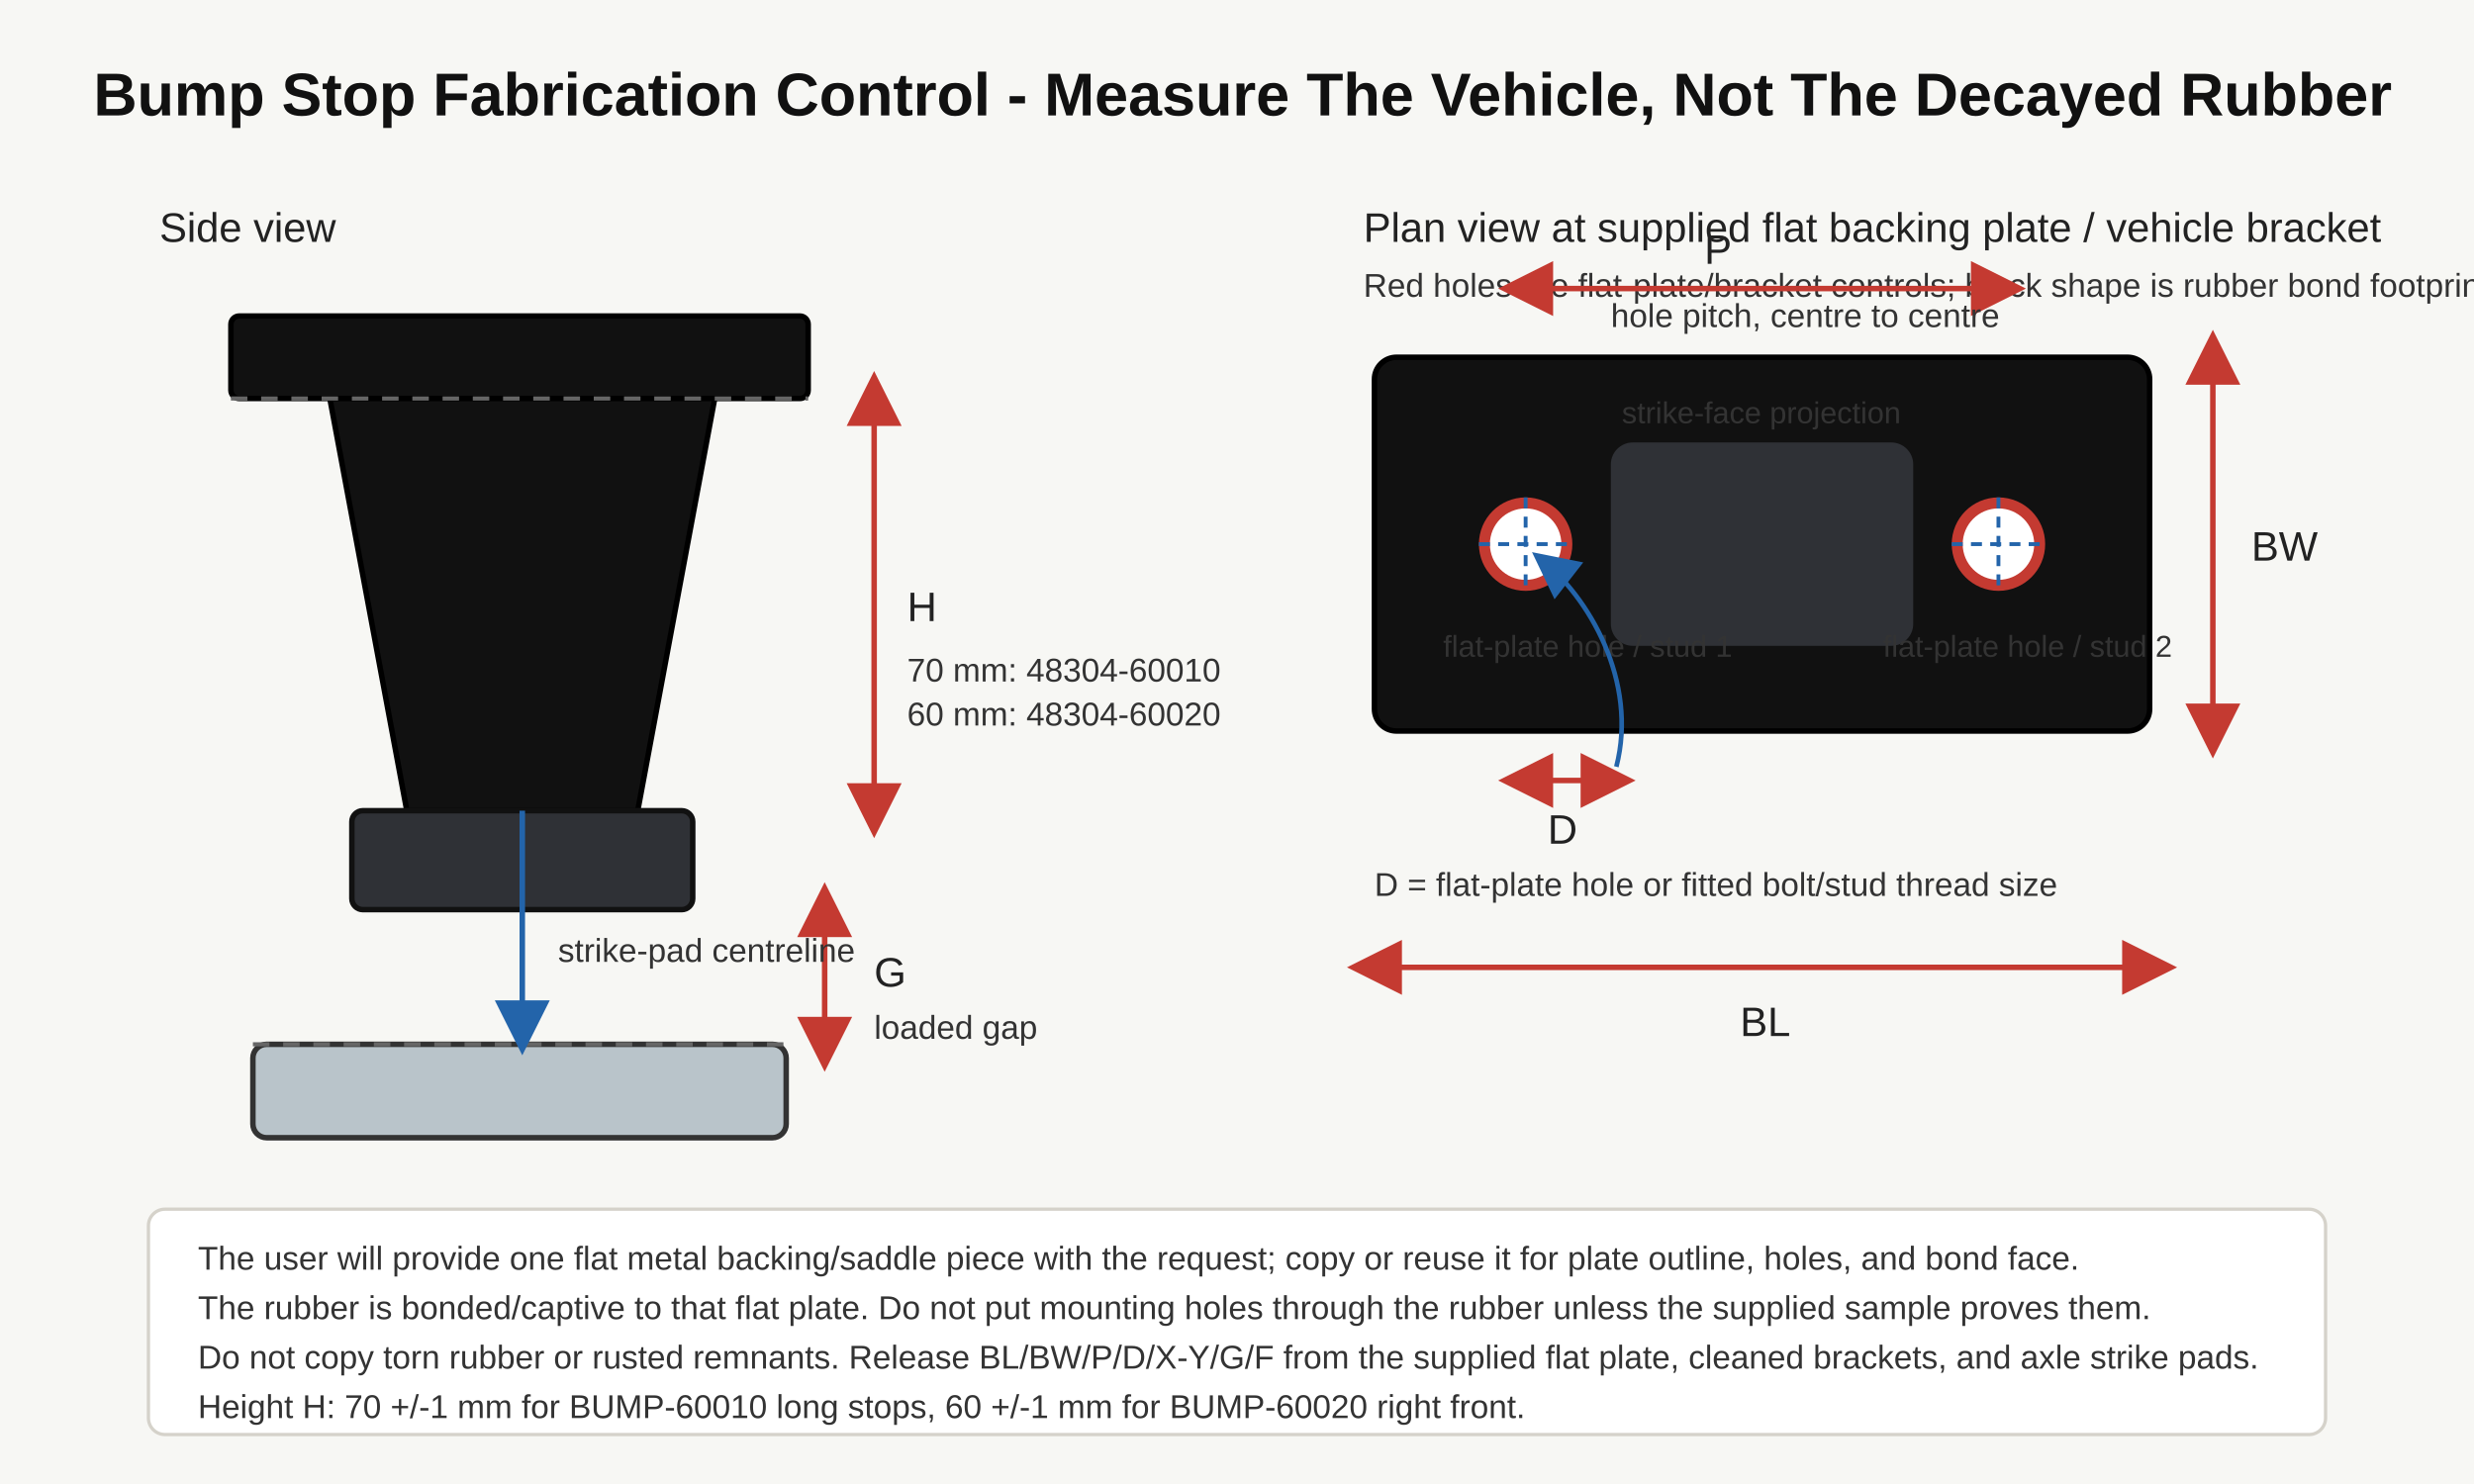
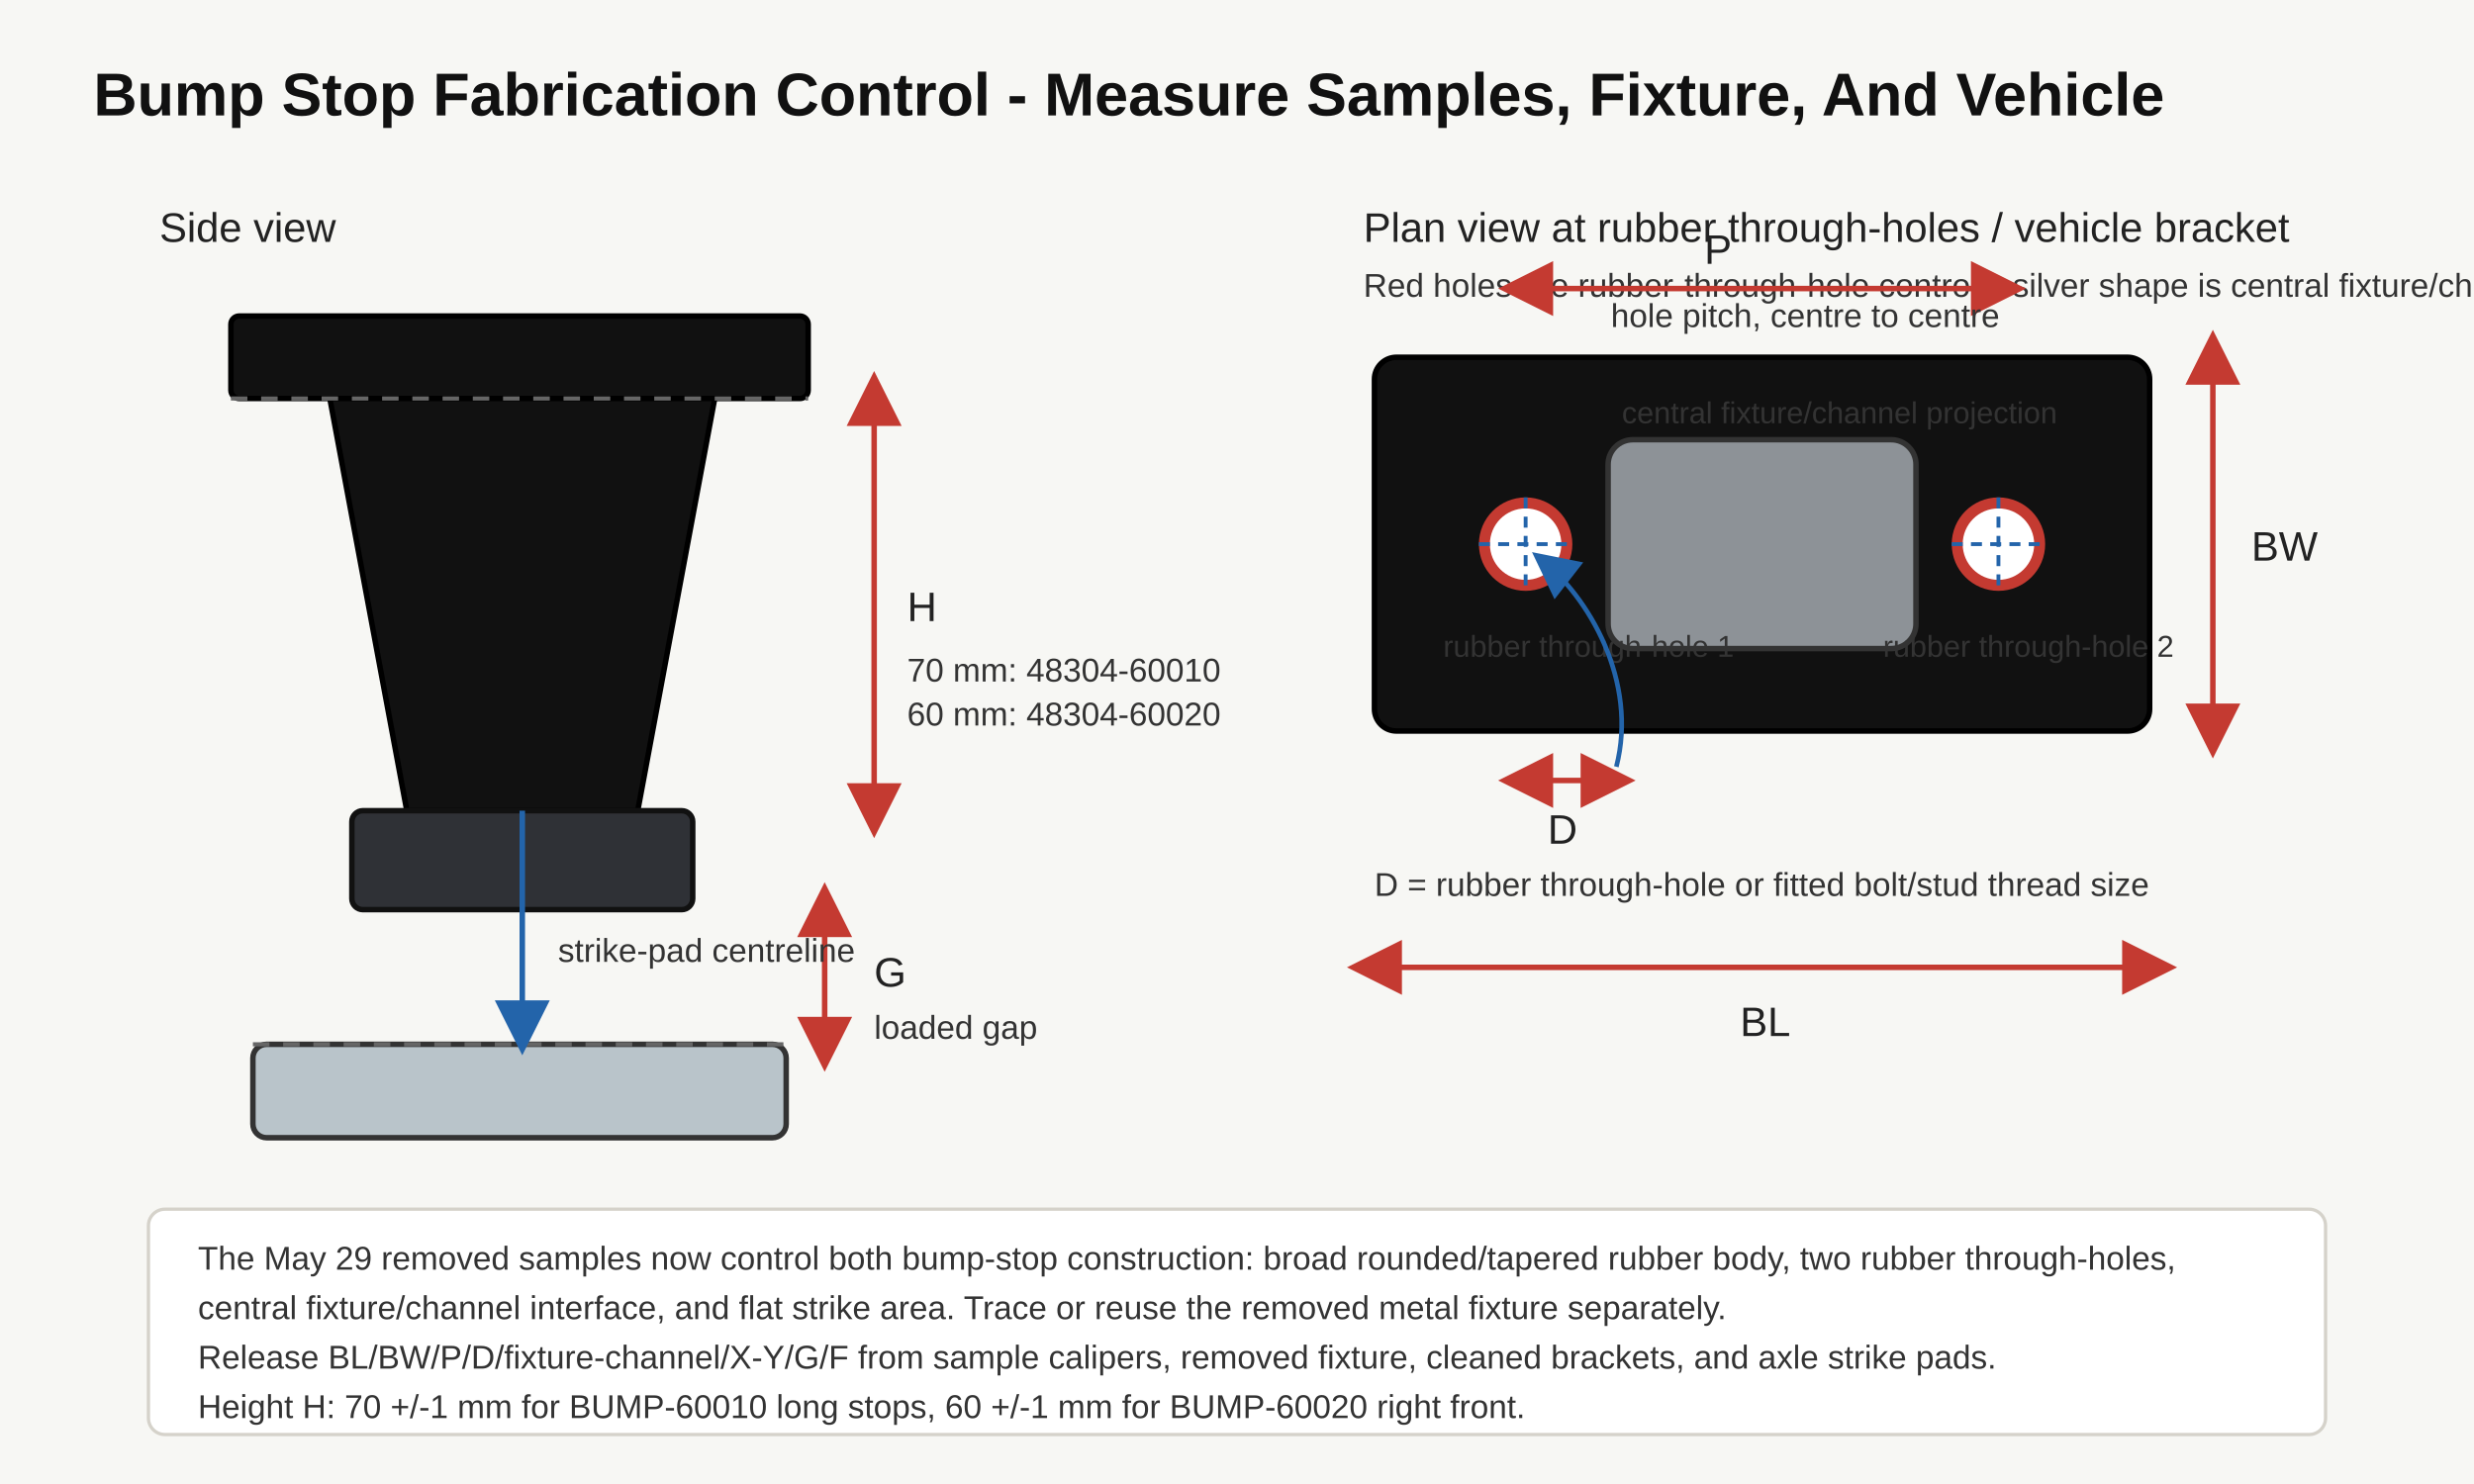
<svg xmlns="http://www.w3.org/2000/svg" width="900" height="540" viewBox="0 0 900 540" role="img" aria-labelledby="title desc">
  <rect width="900" height="540" fill="#f7f7f4" />
  <style>
    .label { font: 15px Arial, sans-serif; fill: #222; }
    .small { font: 12px Arial, sans-serif; fill: #333; }
    .tiny { font: 11px Arial, sans-serif; fill: #333; }
    .title { font: 700 22px Arial, sans-serif; fill: #111; }
    .part { fill: #2f3136; stroke: #111; stroke-width: 2; }
    .rubber { fill: #111; stroke: #000; stroke-width: 2; }
    .steel { fill: #8d9297; stroke: #333; stroke-width: 2; }
    .hole { fill: #fff; stroke: #c43a31; stroke-width: 4; }
    .pad { fill: #b9c4ca; stroke: #333; stroke-width: 2; }
    .dim { stroke: #c43a31; stroke-width: 2; fill: none; marker-start: url(#arrow); marker-end: url(#arrow); }
    .guide { stroke: #666; stroke-width: 1.5; stroke-dasharray: 6 5; fill: none; }
    .axis { stroke: #2364aa; stroke-width: 2; fill: none; marker-end: url(#arrowBlue); }
    .hole-axis { stroke: #2364aa; stroke-width: 1.4; stroke-dasharray: 4 3; fill: none; }
    .callout { stroke: #2364aa; stroke-width: 1.7; fill: none; marker-end: url(#arrowBlue); }
    .callout-box { fill: #fff; stroke: #d5d2ca; stroke-width: 1.2; }
  </style>
  <defs>
    <marker id="arrow" markerWidth="10" markerHeight="10" refX="5" refY="5" orient="auto-start-reverse">
      <path d="M0,0 L10,5 L0,10 z" fill="#c43a31" />
    </marker>
    <marker id="arrowBlue" markerWidth="10" markerHeight="10" refX="8" refY="5" orient="auto">
      <path d="M0,0 L10,5 L0,10 z" fill="#2364aa" />
    </marker>
  </defs>
-   <text x="34" y="42" class="title">Bump Stop Fabrication Control - Measure The Vehicle, Not The Decayed Rubber</text>
+   <text x="34" y="42" class="title">Bump Stop Fabrication Control - Measure Samples, Fixture, And Vehicle</text>
  <text x="58" y="88" class="label">Side view</text>
  <rect x="84" y="115" width="210" height="30" rx="3" class="rubber" />
  <path d="M120 145 L260 145 L232 295 L148 295 Z" class="rubber" />
  <rect x="128" y="295" width="124" height="36" rx="4" class="part" />
  <rect x="92" y="380" width="194" height="34" rx="5" class="pad" />
  <line x1="84" y1="145" x2="294" y2="145" class="guide" />
  <line x1="92" y1="380" x2="286" y2="380" class="guide" />
  <path d="M318 145 L318 295" class="dim" />
  <text x="330" y="226" class="label">H</text>
  <text x="330" y="248" class="small">70 mm: 48304-60010</text>
  <text x="330" y="264" class="small">60 mm: 48304-60020</text>
  <path d="M300 331 L300 380" class="dim" />
  <text x="318" y="359" class="label">G</text>
  <text x="318" y="378" class="small">loaded gap</text>
  <line x1="190" y1="295" x2="190" y2="380" class="axis" />
  <text x="203" y="350" class="small">strike-pad centreline</text>
-   <text x="496" y="88" class="label">Plan view at supplied flat backing plate / vehicle bracket</text>
-   <text x="496" y="108" class="small">Red holes are flat-plate/bracket controls; black shape is rubber bond footprint</text>
+   <text x="496" y="88" class="label">Plan view at rubber through-holes / vehicle bracket</text>
+   <text x="496" y="108" class="small">Red holes are rubber-through-hole controls; silver shape is central fixture/channel</text>
  <rect x="500" y="130" width="282" height="136" rx="8" class="rubber" />
-   <rect x="585" y="160" width="112" height="76" rx="9" class="part" />
-   <text x="590" y="154" class="tiny">strike-face projection</text>
+   <rect x="585" y="160" width="112" height="76" rx="9" class="steel" />
+   <text x="590" y="154" class="tiny">central fixture/channel projection</text>
  <circle cx="555" cy="198" r="15" class="hole" />
  <circle cx="727" cy="198" r="15" class="hole" />
  <line x1="538" y1="198" x2="572" y2="198" class="hole-axis" />
  <line x1="555" y1="181" x2="555" y2="215" class="hole-axis" />
  <line x1="710" y1="198" x2="744" y2="198" class="hole-axis" />
  <line x1="727" y1="181" x2="727" y2="215" class="hole-axis" />
-   <text x="525" y="239" class="tiny">flat-plate hole / stud 1</text>
-   <text x="685" y="239" class="tiny">flat-plate hole / stud 2</text>
+   <text x="525" y="239" class="tiny">rubber through-hole 1</text>
+   <text x="685" y="239" class="tiny">rubber through-hole 2</text>
  <path d="M555 105 L727 105" class="dim" />
  <text x="620" y="96" class="label">P</text>
  <text x="586" y="119" class="small">hole pitch, centre to centre</text>
  <path d="M555 284 L585 284" class="dim" />
  <text x="563" y="307" class="label">D</text>
-   <text x="500" y="326" class="small">D = flat-plate hole or fitted bolt/stud thread size</text>
+   <text x="500" y="326" class="small">D = rubber through-hole or fitted bolt/stud thread size</text>
  <path d="M588 279 C596 248 578 217 560 203" class="callout" />
  <path d="M500 352 L782 352" class="dim" />
  <text x="633" y="377" class="label">BL</text>
  <path d="M805 130 L805 266" class="dim" />
  <text x="819" y="204" class="label">BW</text>
  <rect x="54" y="440" width="792" height="82" rx="6" class="callout-box" />
-   <text x="72" y="462" class="small">The user will provide one flat metal backing/saddle piece with the request; copy or reuse it for plate outline, holes, and bond face.</text>
-   <text x="72" y="480" class="small">The rubber is bonded/captive to that flat plate. Do not put mounting holes through the rubber unless the supplied sample proves them.</text>
-   <text x="72" y="498" class="small">Do not copy torn rubber or rusted remnants. Release BL/BW/P/D/X-Y/G/F from the supplied flat plate, cleaned brackets, and axle strike pads.</text>
+   <text x="72" y="462" class="small">The May 29 removed samples now control both bump-stop construction: broad rounded/tapered rubber body, two rubber through-holes,</text>
+   <text x="72" y="480" class="small">central fixture/channel interface, and flat strike area. Trace or reuse the removed metal fixture separately.</text>
+   <text x="72" y="498" class="small">Release BL/BW/P/D/fixture-channel/X-Y/G/F from sample calipers, removed fixture, cleaned brackets, and axle strike pads.</text>
  <text x="72" y="516" class="small">Height H: 70 +/-1 mm for BUMP-60010 long stops, 60 +/-1 mm for BUMP-60020 right front.</text>
</svg>
